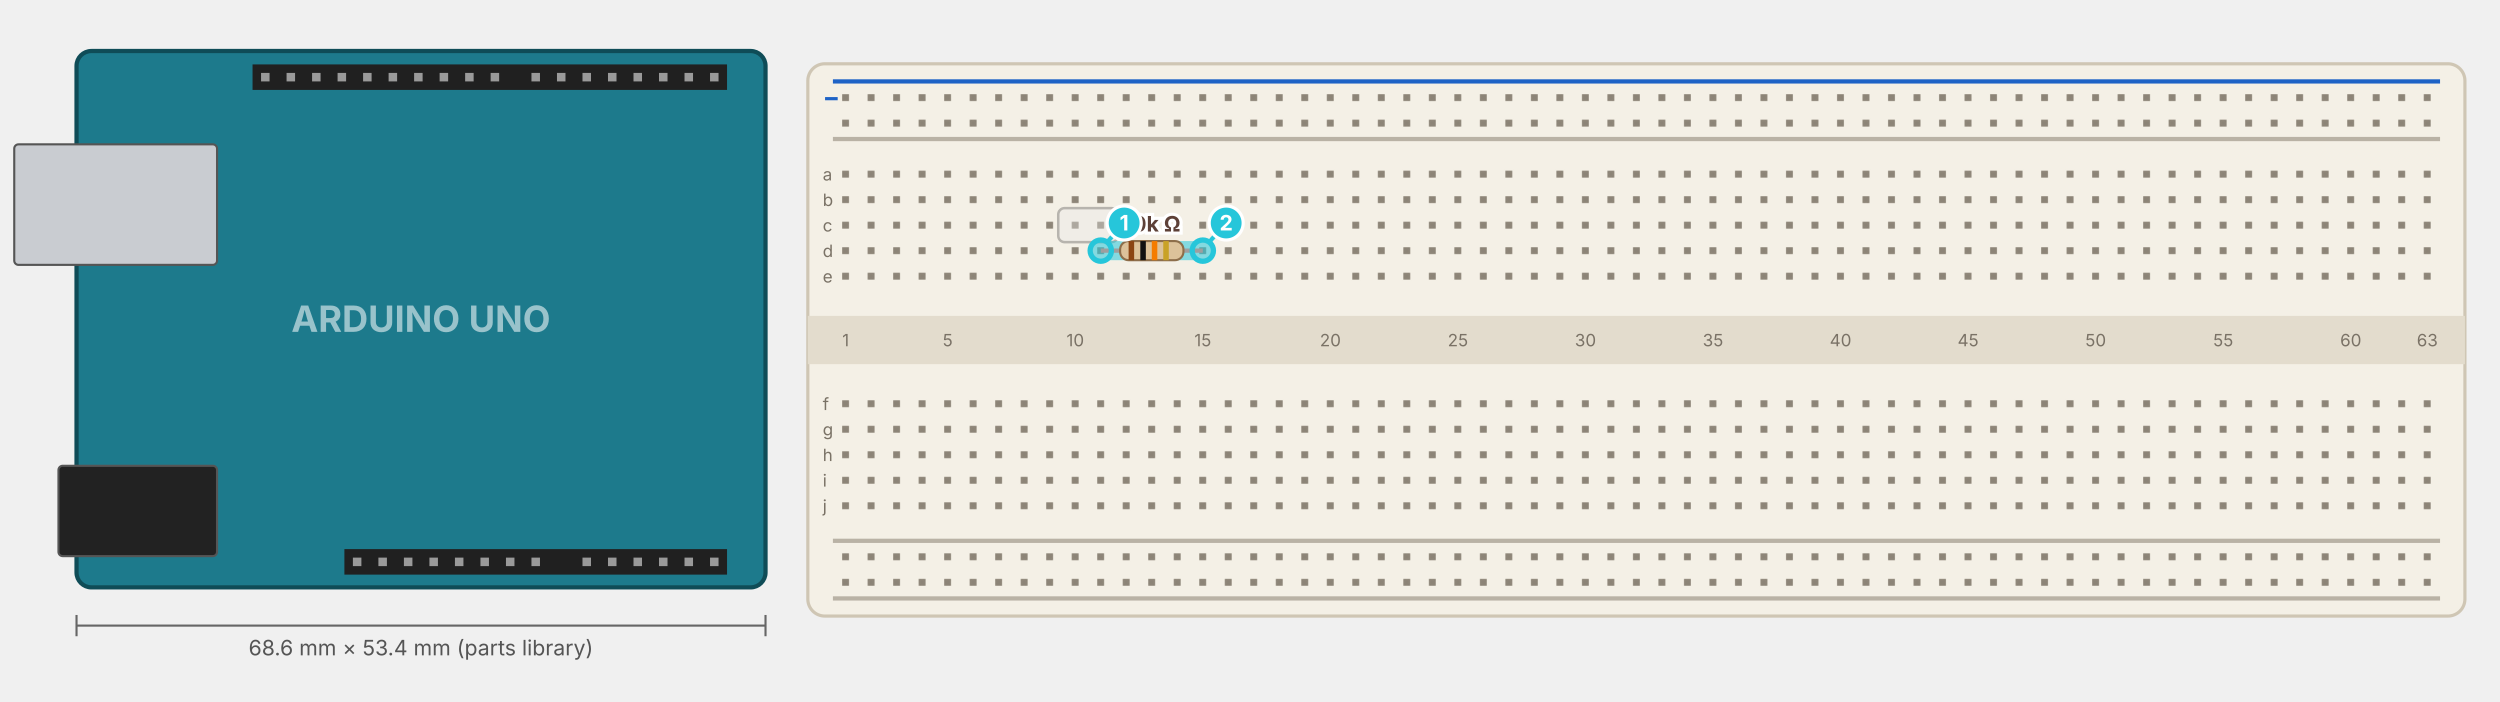
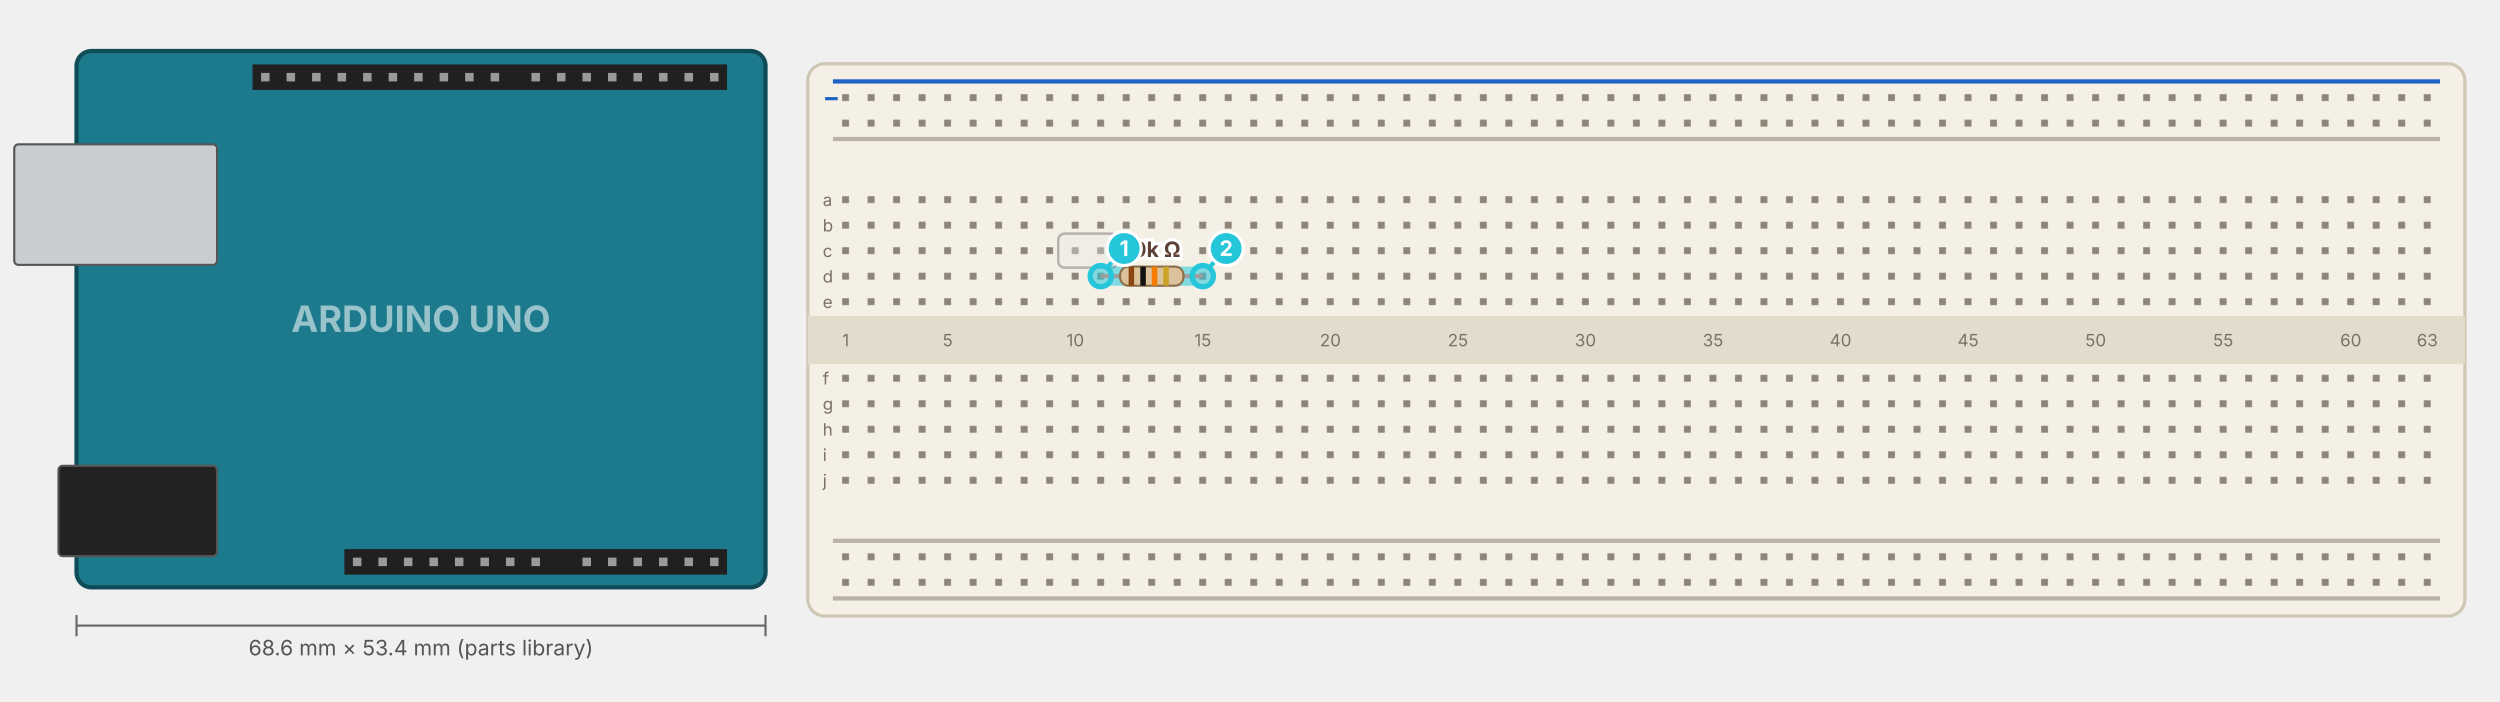
<svg xmlns="http://www.w3.org/2000/svg" viewBox="0 0 1176 330" font-family="system-ui,-apple-system,Segoe UI,sans-serif">
  <rect x="36" y="24" width="324.1" height="252.3" rx="7" fill="#1d7a8c" stroke="#0f4c57" stroke-width="2" />
  <rect x="6.7" y="67.9" width="95.4" height="56.7" rx="2" fill="#c9ccd1" stroke="#555" />
  <rect x="27.5" y="219.1" width="74.6" height="42.5" rx="2" fill="#222" stroke="#555" />
  <rect x="118.8" y="30.3" width="223.2" height="12.0" fill="#202020" />
  <rect x="162.0" y="258.3" width="180.0" height="12.0" fill="#202020" />
  <rect x="166.0" y="262.3" width="4" height="4" fill="#9a9a9a" />
  <rect x="178.0" y="262.3" width="4" height="4" fill="#9a9a9a" />
  <rect x="190.0" y="262.3" width="4" height="4" fill="#9a9a9a" />
  <rect x="202.0" y="262.3" width="4" height="4" fill="#9a9a9a" />
  <rect x="214.0" y="262.3" width="4" height="4" fill="#9a9a9a" />
  <rect x="226.0" y="262.3" width="4" height="4" fill="#9a9a9a" />
  <rect x="238.0" y="262.3" width="4" height="4" fill="#9a9a9a" />
  <rect x="250.0" y="262.3" width="4" height="4" fill="#9a9a9a" />
  <rect x="274.0" y="262.3" width="4" height="4" fill="#9a9a9a" />
  <rect x="286.0" y="262.3" width="4" height="4" fill="#9a9a9a" />
  <rect x="298.0" y="262.3" width="4" height="4" fill="#9a9a9a" />
  <rect x="310.0" y="262.3" width="4" height="4" fill="#9a9a9a" />
  <rect x="322.0" y="262.3" width="4" height="4" fill="#9a9a9a" />
  <rect x="334.0" y="262.3" width="4" height="4" fill="#9a9a9a" />
  <rect x="334.0" y="34.3" width="4" height="4" fill="#9a9a9a" />
  <rect x="322.0" y="34.3" width="4" height="4" fill="#9a9a9a" />
  <rect x="310.0" y="34.3" width="4" height="4" fill="#9a9a9a" />
  <rect x="298.0" y="34.3" width="4" height="4" fill="#9a9a9a" />
  <rect x="286.0" y="34.3" width="4" height="4" fill="#9a9a9a" />
  <rect x="274.0" y="34.3" width="4" height="4" fill="#9a9a9a" />
  <rect x="262.0" y="34.3" width="4" height="4" fill="#9a9a9a" />
  <rect x="250.0" y="34.3" width="4" height="4" fill="#9a9a9a" />
  <rect x="230.8" y="34.3" width="4" height="4" fill="#9a9a9a" />
  <rect x="218.8" y="34.3" width="4" height="4" fill="#9a9a9a" />
  <rect x="206.8" y="34.3" width="4" height="4" fill="#9a9a9a" />
  <rect x="194.8" y="34.3" width="4" height="4" fill="#9a9a9a" />
  <rect x="182.8" y="34.3" width="4" height="4" fill="#9a9a9a" />
  <rect x="170.8" y="34.3" width="4" height="4" fill="#9a9a9a" />
  <rect x="158.8" y="34.3" width="4" height="4" fill="#9a9a9a" />
  <rect x="146.8" y="34.3" width="4" height="4" fill="#9a9a9a" />
  <rect x="134.8" y="34.3" width="4" height="4" fill="#9a9a9a" />
  <rect x="122.8" y="34.3" width="4" height="4" fill="#9a9a9a" />
  <text x="198.0" y="156.1" text-anchor="middle" font-size="17" font-weight="700" fill="#ffffff" opacity=".55">ARDUINO UNO</text>
  <path d="M36 289.283v10M360.1 289.283v10M36 294.283H360.1" stroke="#666" fill="none" />
  <text x="198.0" y="308.283" text-anchor="middle" font-size="10" fill="#555">68.6 mm × 53.4 mm (parts library)</text>
  <rect x="380" y="30" width="779.5" height="259.8" rx="8" fill="#f4f0e6" stroke="#cfc6b4" stroke-width="1.5" />
  <rect x="380" y="148.6" width="779.5" height="22.7" fill="#e3dccd" />
-   <pattern id="holes" x="391.76" y="75.92" width="12" height="12" patternUnits="userSpaceOnUse">
+   <pattern id="holes" x="391.76" y="87.92" width="12" height="12" patternUnits="userSpaceOnUse">
    <rect x="4.4" y="4.4" width="3.2" height="3.2" fill="#8c8477" />
  </pattern>
-   <rect x="391.8" y="75.9" width="756" height="60" fill="url(#holes)" />
-   <rect x="391.8" y="183.9" width="756" height="60" fill="url(#holes)" />
+   <rect x="391.8" y="87.9" width="756" height="60" fill="url(#holes)" />
+   <rect x="391.8" y="171.9" width="756" height="60" fill="url(#holes)" />
  <rect x="391.8" y="51.9" width="756" height="12" fill="url(#holes)" />
  <line x1="391.8" y1="65.4" x2="1147.8" y2="65.4" stroke="#b9b2a5" stroke-width="2" />
  <rect x="391.8" y="39.9" width="756" height="12" fill="url(#holes)" />
  <line x1="391.8" y1="38.3" x2="1147.8" y2="38.3" stroke="#1e63c6" stroke-width="2" />
  <text x="387" y="49.9" font-size="12" font-weight="700" fill="#1e63c6">−</text>
  <rect x="391.8" y="256.0" width="756" height="12" fill="url(#holes)" />
  <line x1="391.8" y1="254.4" x2="1147.8" y2="254.4" stroke="#b9b2a5" stroke-width="2" />
  <rect x="391.8" y="268.0" width="756" height="12" fill="url(#holes)" />
  <line x1="391.8" y1="281.5" x2="1147.8" y2="281.5" stroke="#b9b2a5" stroke-width="2" />
  <text x="397.8" y="162.9" text-anchor="middle" font-size="8" fill="#7a7266">1</text>
  <text x="445.8" y="162.9" text-anchor="middle" font-size="8" fill="#7a7266">5</text>
  <text x="505.8" y="162.9" text-anchor="middle" font-size="8" fill="#7a7266">10</text>
  <text x="565.8" y="162.9" text-anchor="middle" font-size="8" fill="#7a7266">15</text>
  <text x="625.8" y="162.9" text-anchor="middle" font-size="8" fill="#7a7266">20</text>
  <text x="685.8" y="162.9" text-anchor="middle" font-size="8" fill="#7a7266">25</text>
  <text x="745.8" y="162.9" text-anchor="middle" font-size="8" fill="#7a7266">30</text>
  <text x="805.8" y="162.9" text-anchor="middle" font-size="8" fill="#7a7266">35</text>
  <text x="865.8" y="162.9" text-anchor="middle" font-size="8" fill="#7a7266">40</text>
  <text x="925.8" y="162.9" text-anchor="middle" font-size="8" fill="#7a7266">45</text>
  <text x="985.8" y="162.9" text-anchor="middle" font-size="8" fill="#7a7266">50</text>
  <text x="1045.8" y="162.9" text-anchor="middle" font-size="8" fill="#7a7266">55</text>
  <text x="1105.8" y="162.9" text-anchor="middle" font-size="8" fill="#7a7266">60</text>
  <text x="1141.8" y="162.9" text-anchor="middle" font-size="8" fill="#7a7266">63</text>
-   <text x="387" y="84.9" font-size="8" fill="#7a7266">a</text>
-   <text x="387" y="96.9" font-size="8" fill="#7a7266">b</text>
-   <text x="387" y="108.9" font-size="8" fill="#7a7266">c</text>
-   <text x="387" y="120.9" font-size="8" fill="#7a7266">d</text>
-   <text x="387" y="132.9" font-size="8" fill="#7a7266">e</text>
-   <text x="387" y="192.9" font-size="8" fill="#7a7266">f</text>
-   <text x="387" y="204.9" font-size="8" fill="#7a7266">g</text>
-   <text x="387" y="216.9" font-size="8" fill="#7a7266">h</text>
-   <text x="387" y="228.9" font-size="8" fill="#7a7266">i</text>
-   <text x="387" y="240.9" font-size="8" fill="#7a7266">j</text>
+   <text x="387" y="96.9" font-size="8" fill="#7a7266">a</text>
+   <text x="387" y="108.9" font-size="8" fill="#7a7266">b</text>
+   <text x="387" y="120.9" font-size="8" fill="#7a7266">c</text>
+   <text x="387" y="132.9" font-size="8" fill="#7a7266">d</text>
+   <text x="387" y="144.9" font-size="8" fill="#7a7266">e</text>
+   <text x="387" y="180.9" font-size="8" fill="#7a7266">f</text>
+   <text x="387" y="192.9" font-size="8" fill="#7a7266">g</text>
+   <text x="387" y="204.9" font-size="8" fill="#7a7266">h</text>
+   <text x="387" y="216.9" font-size="8" fill="#7a7266">i</text>
+   <text x="387" y="228.9" font-size="8" fill="#7a7266">j</text>
  <g class="ps-old" opacity=".35">
-     <rect x="497.8" y="97.9" width="28.0" height="16.0" rx="3" fill="#e9e9e9" stroke="#444" stroke-width="1.2" />
+     <rect x="497.8" y="109.9" width="28.0" height="16.0" rx="3" fill="#e9e9e9" stroke="#444" stroke-width="1.2" />
  </g>
  <g class="ps-new" data-anim="part" data-id="r_ldr">
-     <line x1="517.8" y1="117.9" x2="565.8" y2="117.9" stroke="#26c6da" stroke-width="9" stroke-linecap="round" opacity=".55" />
-     <line x1="517.8" y1="117.9" x2="565.8" y2="117.9" stroke="#9e9e9e" stroke-width="2" />
-     <g transform="translate(541.8 117.9) rotate(0.0)">
+     <line x1="517.8" y1="129.9" x2="565.8" y2="129.9" stroke="#26c6da" stroke-width="9" stroke-linecap="round" opacity=".55" />
+     <line x1="517.8" y1="129.9" x2="565.8" y2="129.9" stroke="#9e9e9e" stroke-width="2" />
+     <g transform="translate(541.8 129.9) rotate(0.0)">
      <rect x="-14.9" y="-4.5" width="29.8" height="9" rx="4" fill="#dcc29a" stroke="#8d6e4a" />
      <rect x="-10.9" y="-4.5" width="2.6" height="9" fill="#8b4513" />
      <rect x="-5.4" y="-4.5" width="2.6" height="9" fill="#111" />
      <rect x="0.0" y="-4.5" width="2.6" height="9" fill="#f57c00" />
      <rect x="5.4" y="-4.5" width="2.6" height="9" fill="#c9a227" />
    </g>
-     <text x="541.8" y="108.9" text-anchor="middle" font-size="10" font-weight="700" fill="#5d4037" paint-order="stroke" stroke="#fff" stroke-width="3">10k Ω</text>
+     <text x="541.8" y="120.9" text-anchor="middle" font-size="10" font-weight="700" fill="#5d4037" paint-order="stroke" stroke="#fff" stroke-width="3">10k Ω</text>
  </g>
  <g class="ps-marks">
-     <circle cx="517.8" cy="117.9" r="5" fill="none" stroke="#26c6da" stroke-width="2.5" />
-     <line x1="520.8" y1="113.9" x2="528.8" y2="104.9" stroke="#26c6da" stroke-width="2" />
-     <circle cx="528.8" cy="104.9" r="8" fill="#26c6da" stroke="#fff" stroke-width="1.5" />
-     <text x="528.8" y="108.4" text-anchor="middle" font-size="10" font-weight="700" fill="#fff">1</text>
-     <circle cx="565.8" cy="117.9" r="5" fill="none" stroke="#26c6da" stroke-width="2.5" />
-     <line x1="568.8" y1="113.9" x2="576.8" y2="104.9" stroke="#26c6da" stroke-width="2" />
-     <circle cx="576.8" cy="104.9" r="8" fill="#26c6da" stroke="#fff" stroke-width="1.5" />
-     <text x="576.8" y="108.4" text-anchor="middle" font-size="10" font-weight="700" fill="#fff">2</text>
+     <circle cx="517.8" cy="129.9" r="5" fill="none" stroke="#26c6da" stroke-width="2.5" />
+     <line x1="520.8" y1="125.9" x2="528.8" y2="116.9" stroke="#26c6da" stroke-width="2" />
+     <circle cx="528.8" cy="116.9" r="8" fill="#26c6da" stroke="#fff" stroke-width="1.5" />
+     <text x="528.8" y="120.4" text-anchor="middle" font-size="10" font-weight="700" fill="#fff">1</text>
+     <circle cx="565.8" cy="129.9" r="5" fill="none" stroke="#26c6da" stroke-width="2.5" />
+     <line x1="568.8" y1="125.9" x2="576.8" y2="116.9" stroke="#26c6da" stroke-width="2" />
+     <circle cx="576.8" cy="116.9" r="8" fill="#26c6da" stroke="#fff" stroke-width="1.5" />
+     <text x="576.8" y="120.4" text-anchor="middle" font-size="10" font-weight="700" fill="#fff">2</text>
  </g>
</svg>
